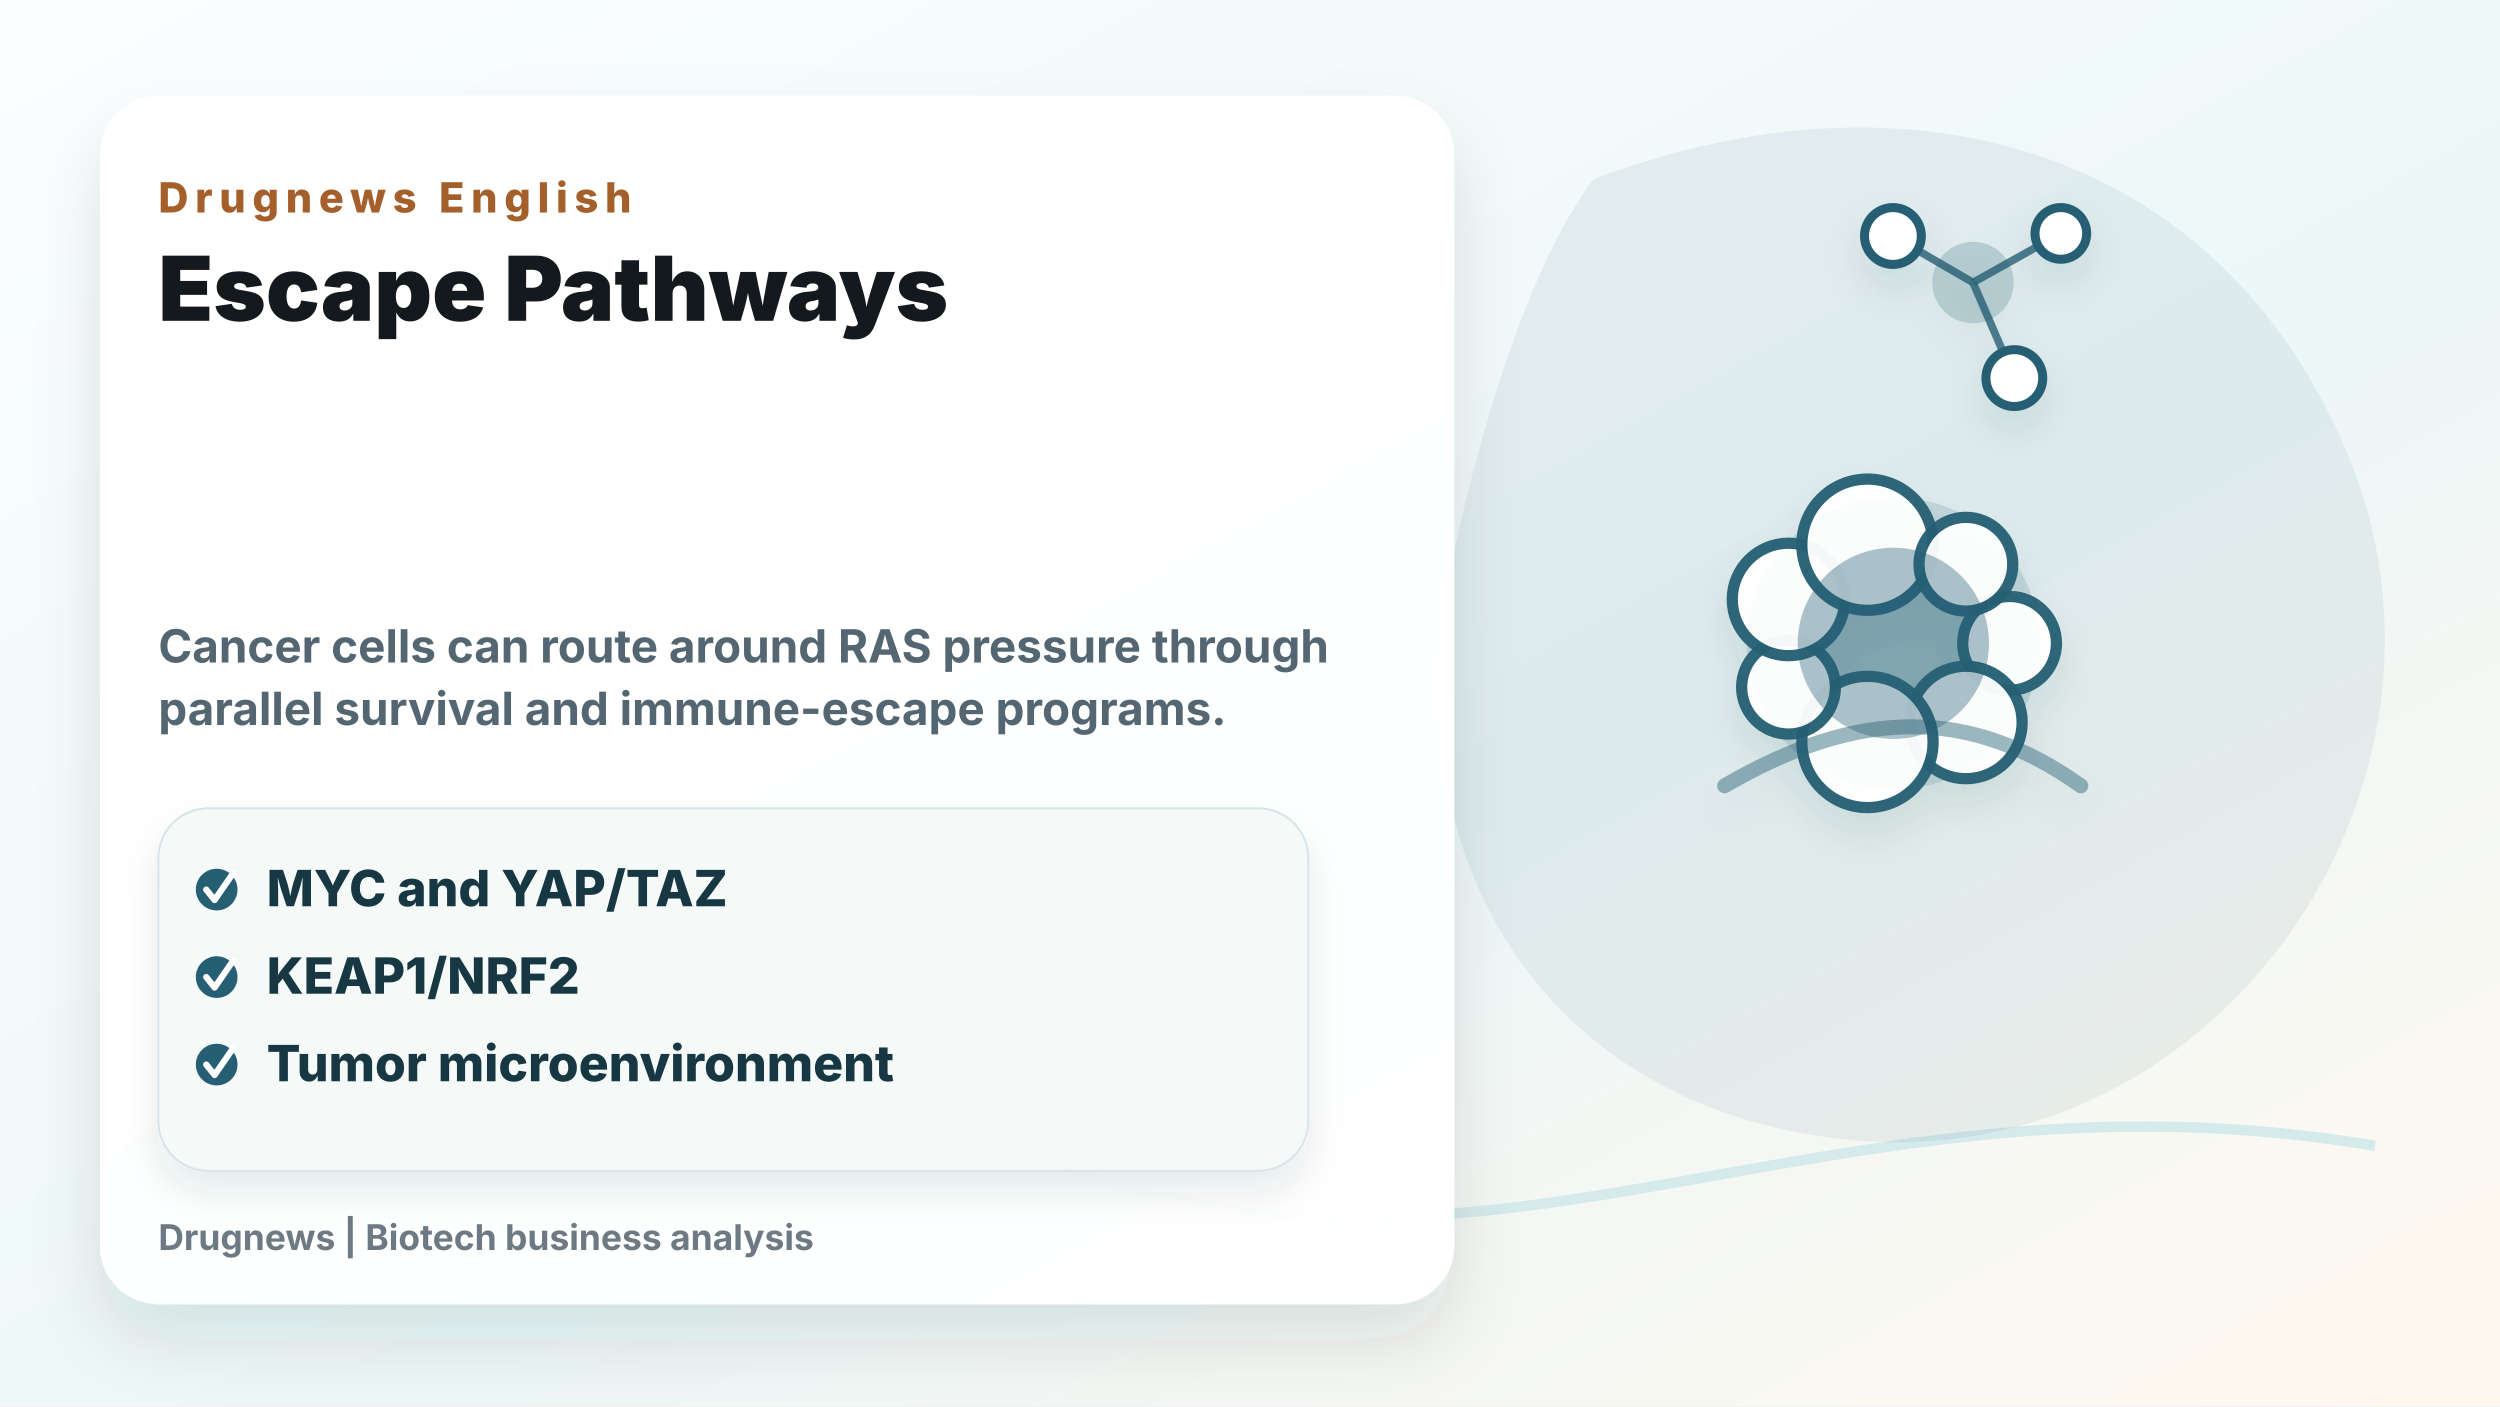
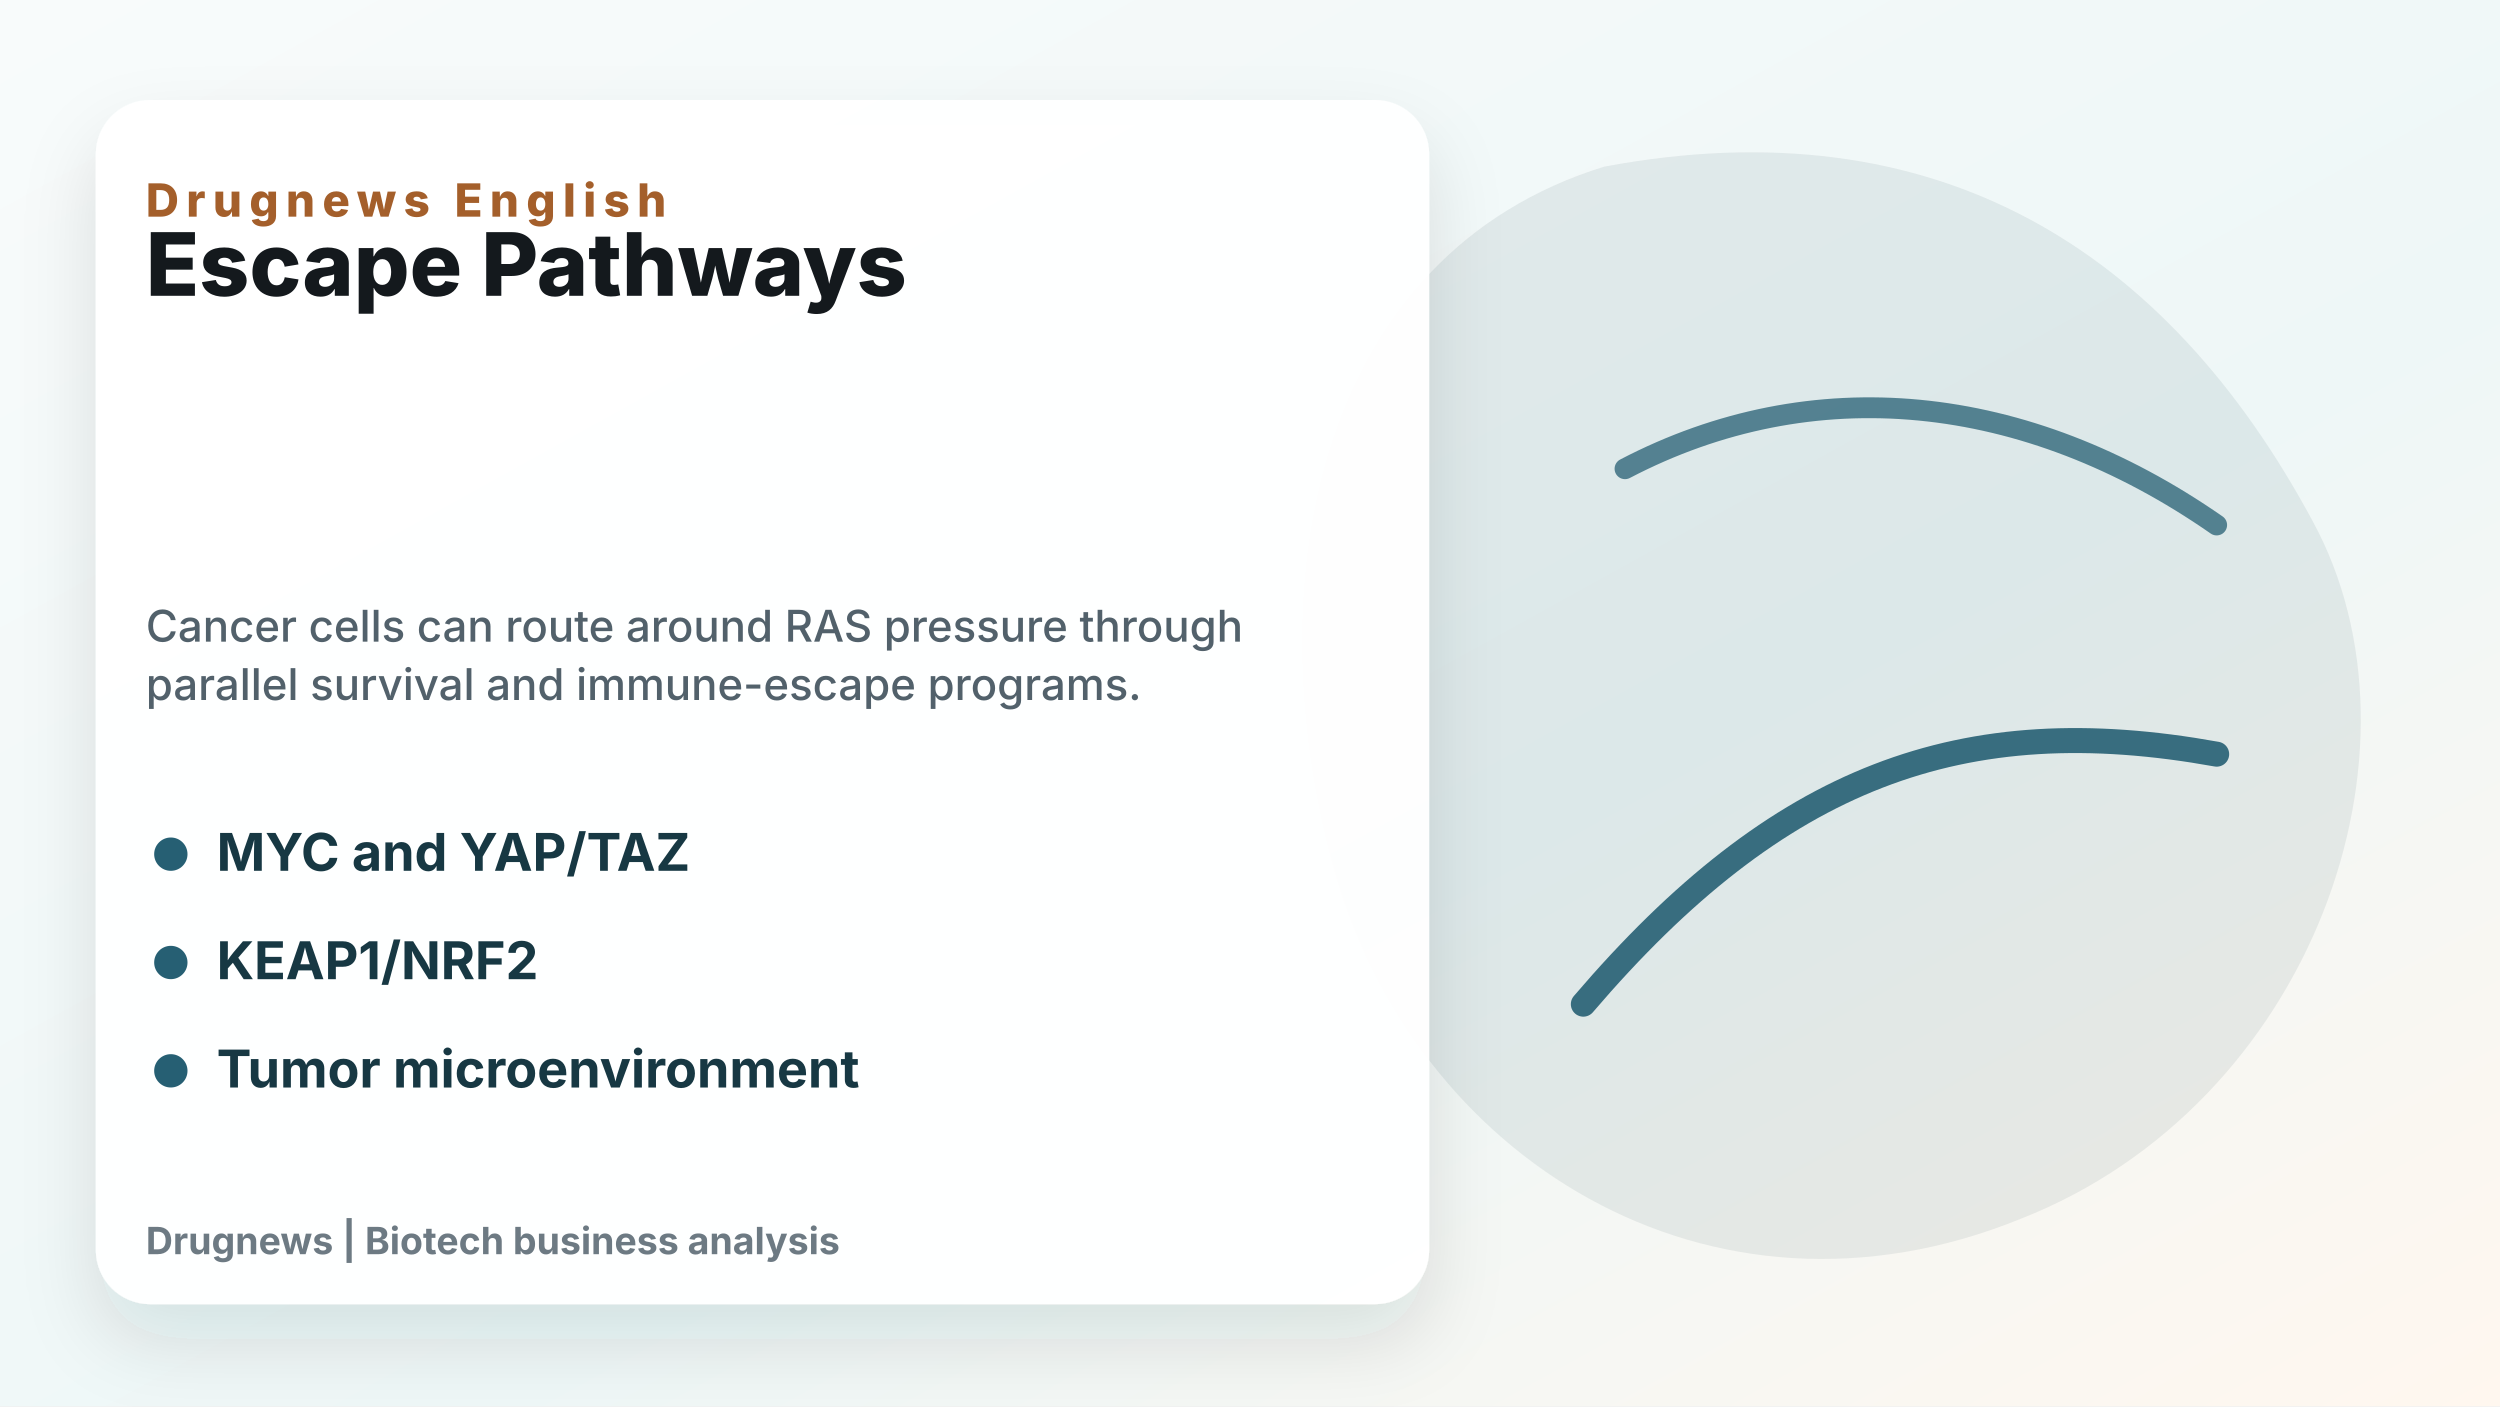
<svg xmlns="http://www.w3.org/2000/svg" width="1200" height="675" viewBox="0 0 1200 675" role="img" aria-label="Escape Pathways">
  <defs>
    <linearGradient id="bg" x1="0" y1="0" x2="1" y2="1">
-       <stop offset="0%" stop-color="#fbfefe" />
-       <stop offset="58%" stop-color="#edf7f7" />
-       <stop offset="100%" stop-color="#fff8ef" />
+       <stop offset="0%" stop-color="#f8fbfb" />
+       <stop offset="60%" stop-color="#eef7f7" />
+       <stop offset="100%" stop-color="#fff7ef" />
    </linearGradient>
    <filter id="shadow" x="-20%" y="-20%" width="140%" height="140%">
-       <feDropShadow dx="0" dy="18" stdDeviation="16" flood-color="#12313c" flood-opacity="0.12" />
-     </filter>
-     <filter id="soft" x="-20%" y="-20%" width="140%" height="140%">
-       <feDropShadow dx="0" dy="10" stdDeviation="9" flood-color="#12313c" flood-opacity="0.10" />
+       <feDropShadow dx="0" dy="18" stdDeviation="18" flood-color="#12313c" flood-opacity="0.12" />
    </filter>
  </defs>
  <style>
-     .label{font:800 20px Inter,Arial,sans-serif;letter-spacing:.16em;text-transform:uppercase;fill:#a45f2b}
-     .title{font:850 43px Inter,Arial,sans-serif;fill:#14191d}
-     .subtitle{font:650 22px Inter,Arial,sans-serif;fill:#536671}
-     .point{font:800 24px Inter,Arial,sans-serif;fill:#173843}
-     .small{font:750 17px Inter,Arial,sans-serif;fill:#6d7a83}
+     .label{font:800 22px Inter,Arial,sans-serif;letter-spacing:.16em;text-transform:uppercase;fill:#a45f2b}
+     .title{font:800 42px Inter,Arial,sans-serif;fill:#14191d}
+     .subtitle{font:500 21px Inter,Arial,sans-serif;fill:#52616b}
+     .point{font:750 25px Inter,Arial,sans-serif;fill:#173843}
+     .small{font:700 18px Inter,Arial,sans-serif;fill:#6d7a83}
  </style>
  <rect width="1200" height="675" fill="url(#bg)" />
-   <path d="M55 555 C237 464 382 524 535 568 C734 626 891 508 1140 550" fill="none" stroke="#cfe7ea" stroke-width="5" opacity=".85" />
-   <path d="M765 86 C918 28 1065 72 1126 216 C1195 376 1064 566 886 547 C736 531 667 405 697 269 C716 181 741 117 765 86Z" fill="#265f73" opacity=".08" />
+   <path d="M770 80 C930 50 1040 120 1110 250 C1170 360 1110 530 970 585 C820 646 678 555 640 416 C602 276 634 122 770 80Z" fill="#12313c" opacity="0.08" />
+   <path d="M760 482 C854 372 942 340 1064 362" fill="none" stroke="#265f73" stroke-width="12" stroke-linecap="round" opacity=".9" />
+   <path d="M780 225 C870 178 972 188 1064 252" fill="none" stroke="#265f73" stroke-width="10" stroke-linecap="round" opacity=".75" />
  <g filter="url(#shadow)">
-     <rect x="48" y="46" width="650" height="580" rx="28" fill="#fff" opacity=".96" />
+     <rect x="46" y="48" width="640" height="578" rx="26" fill="#fff" opacity=".95" />
  </g>
-   <text x="76" y="102" class="label">Drugnews English</text>
-   <text x="76" y="154" class="title" text-anchor="start">Escape Pathways</text>
-   <text x="76" y="318" class="subtitle" text-anchor="start">Cancer cells can route around RAS pressure through</text>
-   <text x="76" y="348" class="subtitle" text-anchor="start">parallel survival and immune-escape programs.</text>
-   <g filter="url(#soft)">
-     <rect x="76" y="388" width="552" height="174" rx="24" fill="#f5faf9" stroke="#d8e5e8" />
+   <text x="70" y="104" class="label">Drugnews English</text>
+   <text x="70" y="142" class="title">Escape Pathways</text>
+   <text x="70" y="308" class="subtitle">Cancer cells can route around RAS pressure through</text>
+   <text x="70" y="336" class="subtitle">parallel survival and immune-escape programs.</text>
+   <g>
+     <circle cx="82" cy="410" r="8" fill="#265f73" />
+     <text x="104" y="418" class="point">MYC and YAP/TAZ</text>
  </g>
  <g>
-     <circle cx="104" cy="427" r="10" fill="#265f73" />
-     <path d="M99 427 l4 5 l9 -13" fill="none" stroke="#fff" stroke-width="3" stroke-linecap="round" stroke-linejoin="round" />
-     <text x="128" y="435" class="point">MYC and YAP/TAZ</text>
+     <circle cx="82" cy="462" r="8" fill="#265f73" />
+     <text x="104" y="470" class="point">KEAP1/NRF2</text>
  </g>
  <g>
-     <circle cx="104" cy="469" r="10" fill="#265f73" />
-     <path d="M99 469 l4 5 l9 -13" fill="none" stroke="#fff" stroke-width="3" stroke-linecap="round" stroke-linejoin="round" />
-     <text x="128" y="477" class="point">KEAP1/NRF2</text>
+     <circle cx="82" cy="514" r="8" fill="#265f73" />
+     <text x="104" y="522" class="point">Tumor microenvironment</text>
  </g>
-   <g>
-     <circle cx="104" cy="511" r="10" fill="#265f73" />
-     <path d="M99 511 l4 5 l9 -13" fill="none" stroke="#fff" stroke-width="3" stroke-linecap="round" stroke-linejoin="round" />
-     <text x="128" y="519" class="point">Tumor microenvironment</text>
-   </g>
-   <text x="76" y="600" class="small">Drugnews | Biotech business analysis</text>
-   <g filter="url(#soft)">
-     <g transform="translate(790 190) scale(0.9)">
-       <circle cx="132" cy="132" r="78" fill="#265f73" opacity=".16" />
-       <circle cx="194.0" cy="132.0" r="25" fill="#fff" stroke="#265f73" stroke-width="6" opacity=".95" />
-       <circle cx="170.7" cy="174.2" r="30" fill="#fff" stroke="#265f73" stroke-width="6" opacity=".95" />
-       <circle cx="118.2" cy="184.6" r="35" fill="#fff" stroke="#265f73" stroke-width="6" opacity=".95" />
-       <circle cx="76.1" cy="155.4" r="25" fill="#fff" stroke="#265f73" stroke-width="6" opacity=".95" />
-       <circle cx="76.1" cy="108.6" r="30" fill="#fff" stroke="#265f73" stroke-width="6" opacity=".95" />
-       <circle cx="118.2" cy="79.4" r="35" fill="#fff" stroke="#265f73" stroke-width="6" opacity=".95" />
-       <circle cx="170.7" cy="89.8" r="25" fill="#fff" stroke="#265f73" stroke-width="6" opacity=".95" />
-       <circle cx="132" cy="132" r="48" fill="#265f73" opacity=".38" stroke="#265f73" stroke-width="6" />
-       <path d="M42 208 c72-42 131-42 190 0" fill="none" stroke="#265f73" stroke-width="8" opacity=".45" stroke-linecap="round" />
-     </g>
-     <g transform="translate(890 86) scale(0.62)">
-       <line x1="30" y1="44" x2="92" y2="80" stroke="#265f73" stroke-width="6" opacity=".8" />
-       <line x1="92" y1="80" x2="160" y2="42" stroke="#265f73" stroke-width="6" opacity=".8" />
-       <line x1="92" y1="80" x2="124" y2="154" stroke="#265f73" stroke-width="6" opacity=".8" />
-       <circle cx="30" cy="44" r="22" fill="#fff" stroke="#265f73" stroke-width="7" />
-       <circle cx="92" cy="80" r="28" fill="#265f73" opacity=".22" stroke="#265f73" stroke-width="7" />
-       <circle cx="160" cy="42" r="20" fill="#fff" stroke="#265f73" stroke-width="7" />
-       <circle cx="124" cy="154" r="22" fill="#fff" stroke="#265f73" stroke-width="7" />
-     </g>
-   </g>
+   <text x="70" y="602" class="small">Drugnews | Biotech business analysis</text>
</svg>
